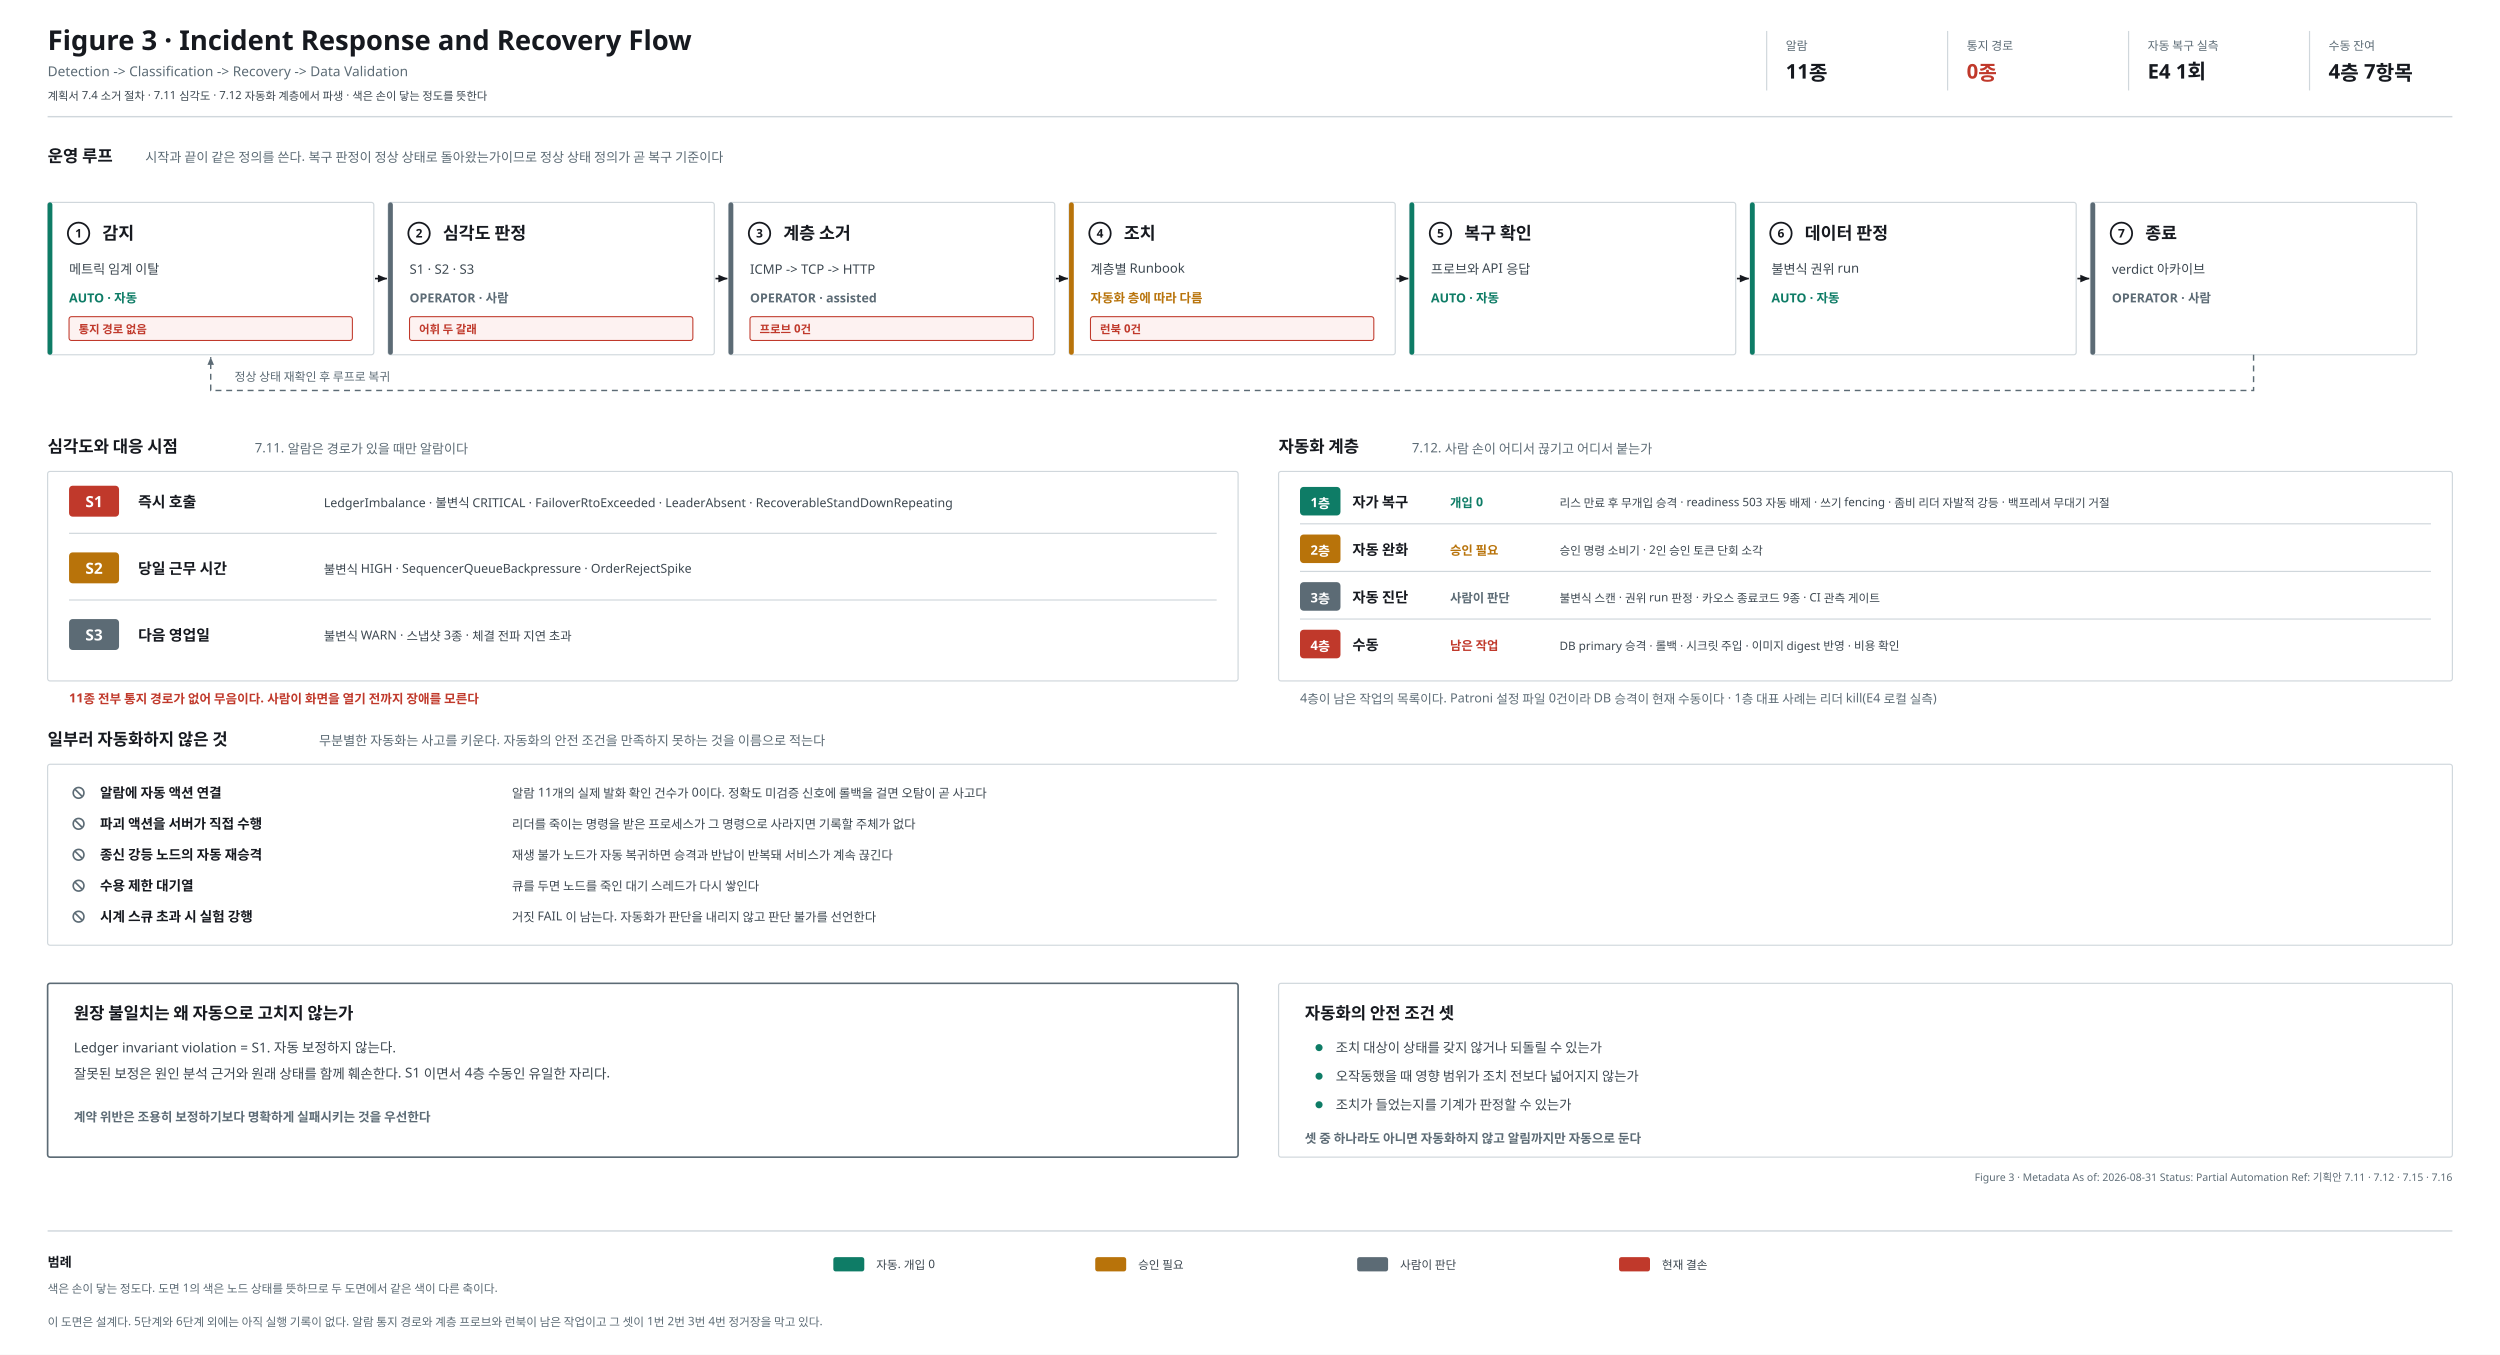
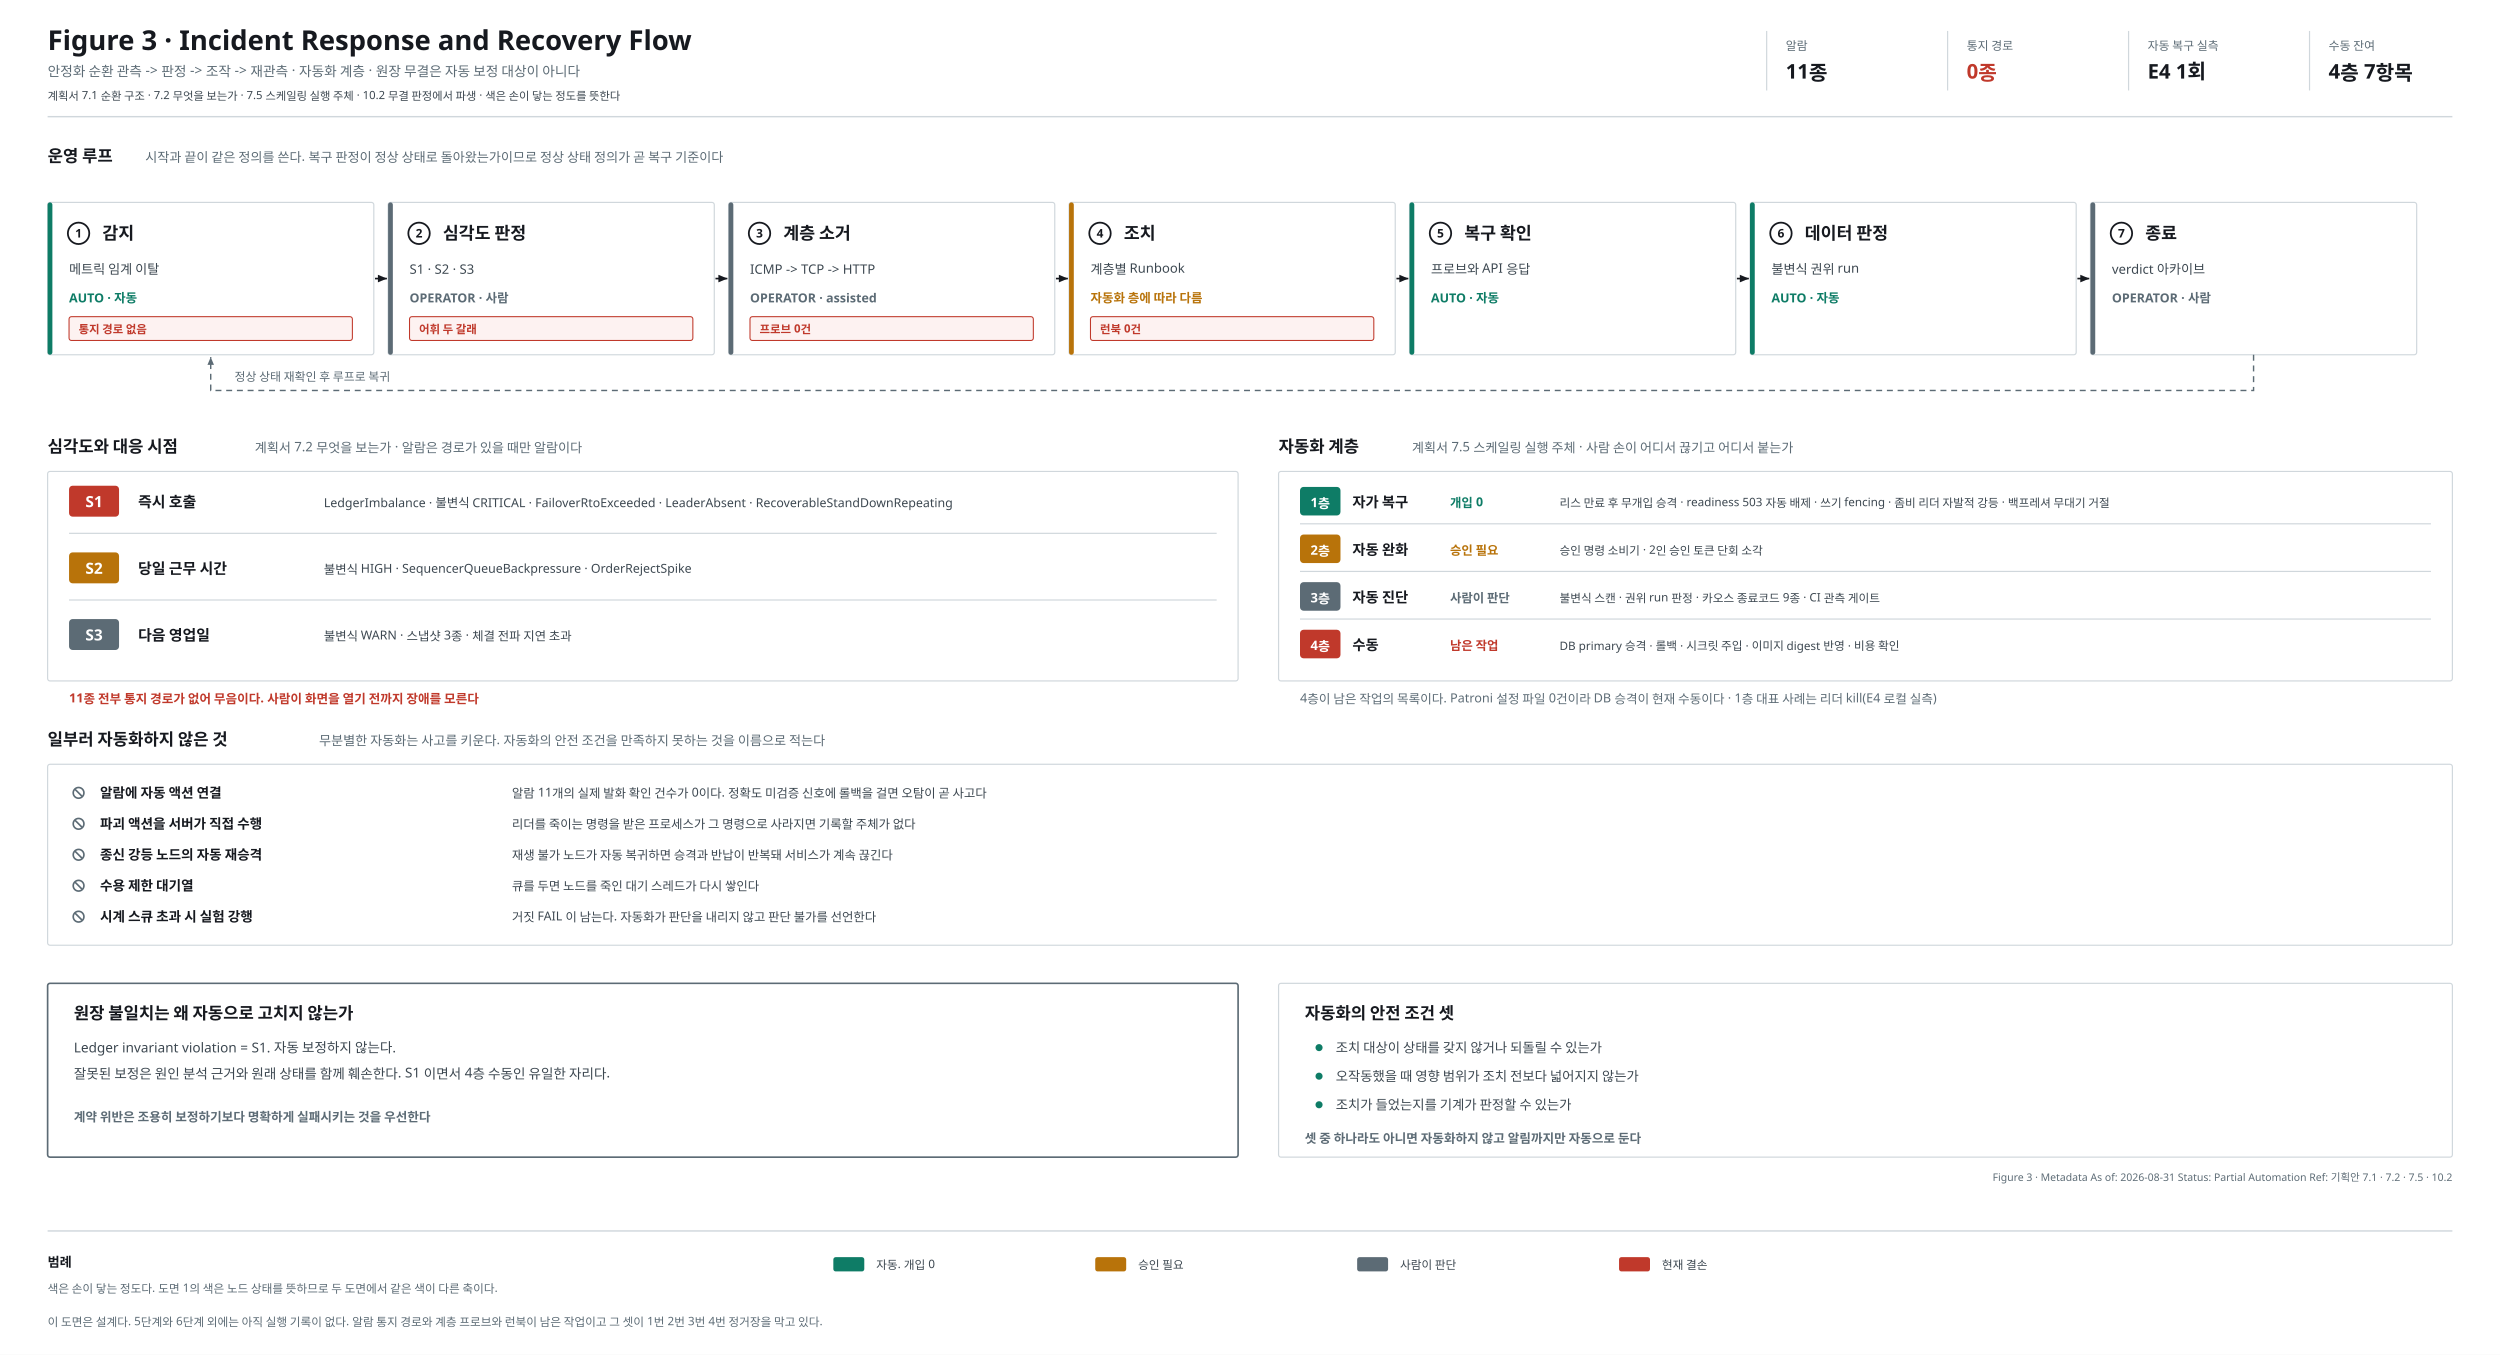
<svg xmlns="http://www.w3.org/2000/svg" width="2100" height="1138" viewBox="0 0 2100 1138">
  <rect width="2100" height="1138" fill="#FFFFFF" />
  <defs>
    <marker id="h16191F" viewBox="0 0 10 10" refX="9" refY="5" markerWidth="6" markerHeight="6" orient="auto-start-reverse">
      <path d="M0,1.2 L9,5 L0,8.8 z" fill="#16191F" />
    </marker>
    <marker id="h5C6B75" viewBox="0 0 10 10" refX="9" refY="5" markerWidth="6" markerHeight="6" orient="auto-start-reverse">
      <path d="M0,1.2 L9,5 L0,8.8 z" fill="#5C6B75" />
    </marker>
    <marker id="h0E7C66" viewBox="0 0 10 10" refX="9" refY="5" markerWidth="6" markerHeight="6" orient="auto-start-reverse">
      <path d="M0,1.2 L9,5 L0,8.8 z" fill="#0E7C66" />
    </marker>
  </defs>
  <g transform="translate(0,0)">
    <text x="40" y="42" font-family="'Malgun Gothic','맑은 고딕',sans-serif" font-size="23" font-weight="700" fill="#16191F" text-anchor="start">Figure 3  ·  Incident Response and Recovery Flow</text>
-     <text x="40" y="64" font-family="'Malgun Gothic','맑은 고딕',sans-serif" font-size="11.5" font-weight="400" fill="#5C6B75" text-anchor="start">Detection -&gt; Classification -&gt; Recovery -&gt; Data Validation</text>
-     <text x="40" y="84" font-family="'Malgun Gothic','맑은 고딕',sans-serif" font-size="9.5" font-weight="400" fill="#3C4750" text-anchor="start">계획서 7.4 소거 절차 · 7.11 심각도 · 7.12 자동화 계층에서 파생 · 색은 손이 닿는 정도를 뜻한다</text>
+     <text x="40" y="64" font-family="'Malgun Gothic','맑은 고딕',sans-serif" font-size="11.5" font-weight="400" fill="#5C6B75" text-anchor="start">안정화 순환 관측 -&gt; 판정 -&gt; 조작 -&gt; 재관측 · 자동화 계층 · 원장 무결은 자동 보정 대상이 아니다</text>
+     <text x="40" y="84" font-family="'Malgun Gothic','맑은 고딕',sans-serif" font-size="9.5" font-weight="400" fill="#3C4750" text-anchor="start">계획서 7.1 순환 구조 · 7.2 무엇을 보는가 · 7.5 스케일링 실행 주체 · 10.2 무결 판정에서 파생 · 색은 손이 닿는 정도를 뜻한다</text>
    <line x1="1484" y1="26" x2="1484" y2="76" stroke="#D0D7DC" stroke-width="1" />
    <text x="1500" y="42" font-family="'Malgun Gothic','맑은 고딕',sans-serif" font-size="10" font-weight="400" fill="#5C6B75" text-anchor="start">알람</text>
    <text x="1500" y="66" font-family="'Malgun Gothic','맑은 고딕',sans-serif" font-size="17" font-weight="700" fill="#16191F" text-anchor="start">11종</text>
    <line x1="1636" y1="26" x2="1636" y2="76" stroke="#D0D7DC" stroke-width="1" />
    <text x="1652" y="42" font-family="'Malgun Gothic','맑은 고딕',sans-serif" font-size="10" font-weight="400" fill="#5C6B75" text-anchor="start">통지 경로</text>
    <text x="1652" y="66" font-family="'Malgun Gothic','맑은 고딕',sans-serif" font-size="17" font-weight="700" fill="#C0392B" text-anchor="start">0종</text>
    <line x1="1788" y1="26" x2="1788" y2="76" stroke="#D0D7DC" stroke-width="1" />
    <text x="1804" y="42" font-family="'Malgun Gothic','맑은 고딕',sans-serif" font-size="10" font-weight="400" fill="#5C6B75" text-anchor="start">자동 복구 실측</text>
    <text x="1804" y="66" font-family="'Malgun Gothic','맑은 고딕',sans-serif" font-size="17" font-weight="700" fill="#16191F" text-anchor="start">E4 1회</text>
    <line x1="1940" y1="26" x2="1940" y2="76" stroke="#D0D7DC" stroke-width="1" />
    <text x="1956" y="42" font-family="'Malgun Gothic','맑은 고딕',sans-serif" font-size="10" font-weight="400" fill="#5C6B75" text-anchor="start">수동 잔여</text>
    <text x="1956" y="66" font-family="'Malgun Gothic','맑은 고딕',sans-serif" font-size="17" font-weight="700" fill="#16191F" text-anchor="start">4층 7항목</text>
    <line x1="40" y1="98" x2="2060" y2="98" stroke="#D0D7DC" stroke-width="1.2" />
    <text x="40" y="136" font-family="'Malgun Gothic','맑은 고딕',sans-serif" font-size="14" font-weight="700" fill="#16191F" text-anchor="start">운영 루프</text>
    <text x="122" y="136" font-family="'Malgun Gothic','맑은 고딕',sans-serif" font-size="11" font-weight="400" fill="#5C6B75" text-anchor="start">시작과 끝이 같은 정의를 쓴다. 복구 판정이 정상 상태로 돌아왔는가이므로 정상 상태 정의가 곧 복구 기준이다</text>
    <rect x="40" y="170" width="274" height="128" rx="2" fill="none" stroke="#D0D7DC" stroke-width="1" />
    <rect x="40" y="170" width="4" height="128" rx="2" fill="#0E7C66" />
    <circle cx="66" cy="196" r="9" fill="#FFFFFF" stroke="#16191F" stroke-width="1.5" />
    <text x="66" y="199.5" font-family="'Malgun Gothic','맑은 고딕',sans-serif" font-size="10" font-weight="700" fill="#16191F" text-anchor="middle">1</text>
    <text x="86" y="201" font-family="'Malgun Gothic','맑은 고딕',sans-serif" font-size="14.5" font-weight="700" fill="#16191F" text-anchor="start">감지</text>
    <text x="58" y="230" font-family="'Malgun Gothic','맑은 고딕',sans-serif" font-size="11" font-weight="400" fill="#3C4750" text-anchor="start">메트릭 임계 이탈</text>
    <text x="58" y="254" font-family="'Malgun Gothic','맑은 고딕',sans-serif" font-size="10.5" font-weight="700" fill="#0E7C66" text-anchor="start">AUTO · 자동</text>
    <rect x="58" y="266" width="238" height="20" rx="2" fill="#FDF2F1" stroke="#C0392B" stroke-width="0.9" />
    <text x="66" y="280" font-family="'Malgun Gothic','맑은 고딕',sans-serif" font-size="9.6" font-weight="700" fill="#C0392B" text-anchor="start">통지 경로 없음</text>
    <polyline points="315,234 325,234" fill="none" stroke="#16191F" stroke-width="1.4" marker-end="url(#h16191F)" />
    <rect x="326" y="170" width="274" height="128" rx="2" fill="none" stroke="#D0D7DC" stroke-width="1" />
    <rect x="326" y="170" width="4" height="128" rx="2" fill="#5C6B75" />
    <circle cx="352" cy="196" r="9" fill="#FFFFFF" stroke="#16191F" stroke-width="1.5" />
    <text x="352" y="199.5" font-family="'Malgun Gothic','맑은 고딕',sans-serif" font-size="10" font-weight="700" fill="#16191F" text-anchor="middle">2</text>
    <text x="372" y="201" font-family="'Malgun Gothic','맑은 고딕',sans-serif" font-size="14.5" font-weight="700" fill="#16191F" text-anchor="start">심각도 판정</text>
    <text x="344" y="230" font-family="'Malgun Gothic','맑은 고딕',sans-serif" font-size="11" font-weight="400" fill="#3C4750" text-anchor="start">S1 · S2 · S3</text>
    <text x="344" y="254" font-family="'Malgun Gothic','맑은 고딕',sans-serif" font-size="10.5" font-weight="700" fill="#5C6B75" text-anchor="start">OPERATOR · 사람</text>
    <rect x="344" y="266" width="238" height="20" rx="2" fill="#FDF2F1" stroke="#C0392B" stroke-width="0.9" />
    <text x="352" y="280" font-family="'Malgun Gothic','맑은 고딕',sans-serif" font-size="9.6" font-weight="700" fill="#C0392B" text-anchor="start">어휘 두 갈래</text>
    <polyline points="601,234 611,234" fill="none" stroke="#16191F" stroke-width="1.4" marker-end="url(#h16191F)" />
    <rect x="612" y="170" width="274" height="128" rx="2" fill="none" stroke="#D0D7DC" stroke-width="1" />
    <rect x="612" y="170" width="4" height="128" rx="2" fill="#5C6B75" />
    <circle cx="638" cy="196" r="9" fill="#FFFFFF" stroke="#16191F" stroke-width="1.5" />
    <text x="638" y="199.5" font-family="'Malgun Gothic','맑은 고딕',sans-serif" font-size="10" font-weight="700" fill="#16191F" text-anchor="middle">3</text>
    <text x="658" y="201" font-family="'Malgun Gothic','맑은 고딕',sans-serif" font-size="14.5" font-weight="700" fill="#16191F" text-anchor="start">계층 소거</text>
    <text x="630" y="230" font-family="'Malgun Gothic','맑은 고딕',sans-serif" font-size="11" font-weight="400" fill="#3C4750" text-anchor="start">ICMP -&gt; TCP -&gt; HTTP</text>
    <text x="630" y="254" font-family="'Malgun Gothic','맑은 고딕',sans-serif" font-size="10.5" font-weight="700" fill="#5C6B75" text-anchor="start">OPERATOR · assisted</text>
    <rect x="630" y="266" width="238" height="20" rx="2" fill="#FDF2F1" stroke="#C0392B" stroke-width="0.9" />
    <text x="638" y="280" font-family="'Malgun Gothic','맑은 고딕',sans-serif" font-size="9.6" font-weight="700" fill="#C0392B" text-anchor="start">프로브 0건</text>
    <polyline points="887,234 897,234" fill="none" stroke="#16191F" stroke-width="1.4" marker-end="url(#h16191F)" />
    <rect x="898" y="170" width="274" height="128" rx="2" fill="none" stroke="#D0D7DC" stroke-width="1" />
    <rect x="898" y="170" width="4" height="128" rx="2" fill="#B8730A" />
    <circle cx="924" cy="196" r="9" fill="#FFFFFF" stroke="#16191F" stroke-width="1.5" />
    <text x="924" y="199.5" font-family="'Malgun Gothic','맑은 고딕',sans-serif" font-size="10" font-weight="700" fill="#16191F" text-anchor="middle">4</text>
    <text x="944" y="201" font-family="'Malgun Gothic','맑은 고딕',sans-serif" font-size="14.5" font-weight="700" fill="#16191F" text-anchor="start">조치</text>
    <text x="916" y="230" font-family="'Malgun Gothic','맑은 고딕',sans-serif" font-size="11" font-weight="400" fill="#3C4750" text-anchor="start">계층별 Runbook</text>
    <text x="916" y="254" font-family="'Malgun Gothic','맑은 고딕',sans-serif" font-size="10.5" font-weight="700" fill="#B8730A" text-anchor="start">자동화 층에 따라 다름</text>
    <rect x="916" y="266" width="238" height="20" rx="2" fill="#FDF2F1" stroke="#C0392B" stroke-width="0.9" />
    <text x="924" y="280" font-family="'Malgun Gothic','맑은 고딕',sans-serif" font-size="9.6" font-weight="700" fill="#C0392B" text-anchor="start">런북 0건</text>
    <polyline points="1173,234 1183,234" fill="none" stroke="#16191F" stroke-width="1.4" marker-end="url(#h16191F)" />
    <rect x="1184" y="170" width="274" height="128" rx="2" fill="none" stroke="#D0D7DC" stroke-width="1" />
    <rect x="1184" y="170" width="4" height="128" rx="2" fill="#0E7C66" />
    <circle cx="1210" cy="196" r="9" fill="#FFFFFF" stroke="#16191F" stroke-width="1.5" />
    <text x="1210" y="199.5" font-family="'Malgun Gothic','맑은 고딕',sans-serif" font-size="10" font-weight="700" fill="#16191F" text-anchor="middle">5</text>
    <text x="1230" y="201" font-family="'Malgun Gothic','맑은 고딕',sans-serif" font-size="14.5" font-weight="700" fill="#16191F" text-anchor="start">복구 확인</text>
    <text x="1202" y="230" font-family="'Malgun Gothic','맑은 고딕',sans-serif" font-size="11" font-weight="400" fill="#3C4750" text-anchor="start">프로브와 API 응답</text>
    <text x="1202" y="254" font-family="'Malgun Gothic','맑은 고딕',sans-serif" font-size="10.5" font-weight="700" fill="#0E7C66" text-anchor="start">AUTO · 자동</text>
    <polyline points="1459,234 1469,234" fill="none" stroke="#16191F" stroke-width="1.4" marker-end="url(#h16191F)" />
    <rect x="1470" y="170" width="274" height="128" rx="2" fill="none" stroke="#D0D7DC" stroke-width="1" />
    <rect x="1470" y="170" width="4" height="128" rx="2" fill="#0E7C66" />
    <circle cx="1496" cy="196" r="9" fill="#FFFFFF" stroke="#16191F" stroke-width="1.5" />
    <text x="1496" y="199.5" font-family="'Malgun Gothic','맑은 고딕',sans-serif" font-size="10" font-weight="700" fill="#16191F" text-anchor="middle">6</text>
    <text x="1516" y="201" font-family="'Malgun Gothic','맑은 고딕',sans-serif" font-size="14.5" font-weight="700" fill="#16191F" text-anchor="start">데이터 판정</text>
    <text x="1488" y="230" font-family="'Malgun Gothic','맑은 고딕',sans-serif" font-size="11" font-weight="400" fill="#3C4750" text-anchor="start">불변식 권위 run</text>
    <text x="1488" y="254" font-family="'Malgun Gothic','맑은 고딕',sans-serif" font-size="10.5" font-weight="700" fill="#0E7C66" text-anchor="start">AUTO · 자동</text>
    <polyline points="1745,234 1755,234" fill="none" stroke="#16191F" stroke-width="1.4" marker-end="url(#h16191F)" />
    <rect x="1756" y="170" width="274" height="128" rx="2" fill="none" stroke="#D0D7DC" stroke-width="1" />
    <rect x="1756" y="170" width="4" height="128" rx="2" fill="#5C6B75" />
    <circle cx="1782" cy="196" r="9" fill="#FFFFFF" stroke="#16191F" stroke-width="1.5" />
    <text x="1782" y="199.5" font-family="'Malgun Gothic','맑은 고딕',sans-serif" font-size="10" font-weight="700" fill="#16191F" text-anchor="middle">7</text>
    <text x="1802" y="201" font-family="'Malgun Gothic','맑은 고딕',sans-serif" font-size="14.5" font-weight="700" fill="#16191F" text-anchor="start">종료</text>
    <text x="1774" y="230" font-family="'Malgun Gothic','맑은 고딕',sans-serif" font-size="11" font-weight="400" fill="#3C4750" text-anchor="start">verdict 아카이브</text>
    <text x="1774" y="254" font-family="'Malgun Gothic','맑은 고딕',sans-serif" font-size="10.5" font-weight="700" fill="#5C6B75" text-anchor="start">OPERATOR · 사람</text>
    <polyline points="1893,298 1893,328 177,328 177,300" fill="none" stroke="#5C6B75" stroke-width="1.2" stroke-dasharray="5 4" marker-end="url(#h5C6B75)" />
    <text x="197" y="320" font-family="'Malgun Gothic','맑은 고딕',sans-serif" font-size="10" font-weight="400" fill="#5C6B75" text-anchor="start">정상 상태 재확인 후 루프로 복귀</text>
    <text x="40" y="380" font-family="'Malgun Gothic','맑은 고딕',sans-serif" font-size="14" font-weight="700" fill="#16191F" text-anchor="start">심각도와 대응 시점</text>
-     <text x="214" y="380" font-family="'Malgun Gothic','맑은 고딕',sans-serif" font-size="11" font-weight="400" fill="#5C6B75" text-anchor="start">7.11. 알람은 경로가 있을 때만 알람이다</text>
+     <text x="214" y="380" font-family="'Malgun Gothic','맑은 고딕',sans-serif" font-size="11" font-weight="400" fill="#5C6B75" text-anchor="start">계획서 7.2 무엇을 보는가 · 알람은 경로가 있을 때만 알람이다</text>
    <rect x="40" y="396" width="1000" height="176" rx="2" fill="none" stroke="#D0D7DC" stroke-width="1" />
    <rect x="58" y="408" width="42" height="26" rx="3" fill="#C0392B" />
    <text x="79" y="426" font-family="'Malgun Gothic','맑은 고딕',sans-serif" font-size="13" font-weight="700" fill="#FFFFFF" text-anchor="middle">S1</text>
    <text x="116" y="426" font-family="'Malgun Gothic','맑은 고딕',sans-serif" font-size="12.5" font-weight="700" fill="#16191F" text-anchor="start">즉시 호출</text>
    <text x="272" y="426" font-family="'Malgun Gothic','맑은 고딕',sans-serif" font-size="10.4" font-weight="400" fill="#3C4750" text-anchor="start">LedgerImbalance · 불변식 CRITICAL · FailoverRtoExceeded · LeaderAbsent · RecoverableStandDownRepeating</text>
    <line x1="58" y1="448" x2="1022" y2="448" stroke="#D0D7DC" stroke-width="1" />
    <rect x="58" y="464" width="42" height="26" rx="3" fill="#B8730A" />
    <text x="79" y="482" font-family="'Malgun Gothic','맑은 고딕',sans-serif" font-size="13" font-weight="700" fill="#FFFFFF" text-anchor="middle">S2</text>
    <text x="116" y="482" font-family="'Malgun Gothic','맑은 고딕',sans-serif" font-size="12.5" font-weight="700" fill="#16191F" text-anchor="start">당일 근무 시간</text>
    <text x="272" y="482" font-family="'Malgun Gothic','맑은 고딕',sans-serif" font-size="10.4" font-weight="400" fill="#3C4750" text-anchor="start">불변식 HIGH · SequencerQueueBackpressure · OrderRejectSpike</text>
    <line x1="58" y1="504" x2="1022" y2="504" stroke="#D0D7DC" stroke-width="1" />
    <rect x="58" y="520" width="42" height="26" rx="3" fill="#5C6B75" />
    <text x="79" y="538" font-family="'Malgun Gothic','맑은 고딕',sans-serif" font-size="13" font-weight="700" fill="#FFFFFF" text-anchor="middle">S3</text>
    <text x="116" y="538" font-family="'Malgun Gothic','맑은 고딕',sans-serif" font-size="12.5" font-weight="700" fill="#16191F" text-anchor="start">다음 영업일</text>
    <text x="272" y="538" font-family="'Malgun Gothic','맑은 고딕',sans-serif" font-size="10.4" font-weight="400" fill="#3C4750" text-anchor="start">불변식 WARN · 스냅샷 3종 · 체결 전파 지연 초과</text>
    <text x="58" y="590" font-family="'Malgun Gothic','맑은 고딕',sans-serif" font-size="10.6" font-weight="700" fill="#C0392B" text-anchor="start">11종 전부 통지 경로가 없어 무음이다. 사람이 화면을 열기 전까지 장애를 모른다</text>
    <text x="1074" y="380" font-family="'Malgun Gothic','맑은 고딕',sans-serif" font-size="14" font-weight="700" fill="#16191F" text-anchor="start">자동화 계층</text>
-     <text x="1186" y="380" font-family="'Malgun Gothic','맑은 고딕',sans-serif" font-size="11" font-weight="400" fill="#5C6B75" text-anchor="start">7.12. 사람 손이 어디서 끊기고 어디서 붙는가</text>
+     <text x="1186" y="380" font-family="'Malgun Gothic','맑은 고딕',sans-serif" font-size="11" font-weight="400" fill="#5C6B75" text-anchor="start">계획서 7.5 스케일링 실행 주체 · 사람 손이 어디서 끊기고 어디서 붙는가</text>
    <rect x="1074" y="396" width="986" height="176" rx="2" fill="none" stroke="#D0D7DC" stroke-width="1" />
    <rect x="1092" y="409" width="34" height="24" rx="3" fill="#0E7C66" />
    <text x="1109" y="426" font-family="'Malgun Gothic','맑은 고딕',sans-serif" font-size="11" font-weight="700" fill="#FFFFFF" text-anchor="middle">1층</text>
    <text x="1136" y="426" font-family="'Malgun Gothic','맑은 고딕',sans-serif" font-size="12" font-weight="700" fill="#16191F" text-anchor="start">자가 복구</text>
    <text x="1218" y="426" font-family="'Malgun Gothic','맑은 고딕',sans-serif" font-size="10.4" font-weight="700" fill="#0E7C66" text-anchor="start">개입 0</text>
    <text x="1310" y="426" font-family="'Malgun Gothic','맑은 고딕',sans-serif" font-size="9.8" font-weight="400" fill="#3C4750" text-anchor="start">리스 만료 후 무개입 승격 · readiness 503 자동 배제 · 쓰기 fencing · 좀비 리더 자발적 강등 · 백프레셔 무대기 거절</text>
    <line x1="1092" y1="440" x2="2042" y2="440" stroke="#D0D7DC" stroke-width="1" />
    <rect x="1092" y="449" width="34" height="24" rx="3" fill="#B8730A" />
    <text x="1109" y="466" font-family="'Malgun Gothic','맑은 고딕',sans-serif" font-size="11" font-weight="700" fill="#FFFFFF" text-anchor="middle">2층</text>
    <text x="1136" y="466" font-family="'Malgun Gothic','맑은 고딕',sans-serif" font-size="12" font-weight="700" fill="#16191F" text-anchor="start">자동 완화</text>
    <text x="1218" y="466" font-family="'Malgun Gothic','맑은 고딕',sans-serif" font-size="10.4" font-weight="700" fill="#B8730A" text-anchor="start">승인 필요</text>
    <text x="1310" y="466" font-family="'Malgun Gothic','맑은 고딕',sans-serif" font-size="9.8" font-weight="400" fill="#3C4750" text-anchor="start">승인 명령 소비기 · 2인 승인 토큰 단회 소각</text>
    <line x1="1092" y1="480" x2="2042" y2="480" stroke="#D0D7DC" stroke-width="1" />
    <rect x="1092" y="489" width="34" height="24" rx="3" fill="#5C6B75" />
    <text x="1109" y="506" font-family="'Malgun Gothic','맑은 고딕',sans-serif" font-size="11" font-weight="700" fill="#FFFFFF" text-anchor="middle">3층</text>
    <text x="1136" y="506" font-family="'Malgun Gothic','맑은 고딕',sans-serif" font-size="12" font-weight="700" fill="#16191F" text-anchor="start">자동 진단</text>
    <text x="1218" y="506" font-family="'Malgun Gothic','맑은 고딕',sans-serif" font-size="10.4" font-weight="700" fill="#5C6B75" text-anchor="start">사람이 판단</text>
    <text x="1310" y="506" font-family="'Malgun Gothic','맑은 고딕',sans-serif" font-size="9.8" font-weight="400" fill="#3C4750" text-anchor="start">불변식 스캔 · 권위 run 판정 · 카오스 종료코드 9종 · CI 관측 게이트</text>
    <line x1="1092" y1="520" x2="2042" y2="520" stroke="#D0D7DC" stroke-width="1" />
    <rect x="1092" y="529" width="34" height="24" rx="3" fill="#C0392B" />
    <text x="1109" y="546" font-family="'Malgun Gothic','맑은 고딕',sans-serif" font-size="11" font-weight="700" fill="#FFFFFF" text-anchor="middle">4층</text>
    <text x="1136" y="546" font-family="'Malgun Gothic','맑은 고딕',sans-serif" font-size="12" font-weight="700" fill="#16191F" text-anchor="start">수동</text>
    <text x="1218" y="546" font-family="'Malgun Gothic','맑은 고딕',sans-serif" font-size="10.4" font-weight="700" fill="#C0392B" text-anchor="start">남은 작업</text>
    <text x="1310" y="546" font-family="'Malgun Gothic','맑은 고딕',sans-serif" font-size="9.8" font-weight="400" fill="#3C4750" text-anchor="start">DB primary 승격 · 롤백 · 시크릿 주입 · 이미지 digest 반영 · 비용 확인</text>
    <text x="1092" y="590" font-family="'Malgun Gothic','맑은 고딕',sans-serif" font-size="10.6" font-weight="400" fill="#5C6B75" text-anchor="start">4층이 남은 작업의 목록이다. Patroni 설정 파일 0건이라 DB 승격이 현재 수동이다 · 1층 대표 사례는 리더 kill(E4 로컬 실측)</text>
    <text x="40" y="626" font-family="'Malgun Gothic','맑은 고딕',sans-serif" font-size="14" font-weight="700" fill="#16191F" text-anchor="start">일부러 자동화하지 않은 것</text>
    <text x="268" y="626" font-family="'Malgun Gothic','맑은 고딕',sans-serif" font-size="11" font-weight="400" fill="#5C6B75" text-anchor="start">무분별한 자동화는 사고를 키운다. 자동화의 안전 조건을 만족하지 못하는 것을 이름으로 적는다</text>
    <rect x="40" y="642" width="2020" height="152" rx="2" fill="none" stroke="#D0D7DC" stroke-width="1" />
    <circle cx="66" cy="666" r="4.5" fill="none" stroke="#5C6B75" stroke-width="1.4" />
    <line x1="63" y1="663" x2="69" y2="669" stroke="#5C6B75" stroke-width="1.4" />
    <text x="84" y="670" font-family="'Malgun Gothic','맑은 고딕',sans-serif" font-size="11.4" font-weight="700" fill="#16191F" text-anchor="start">알람에 자동 액션 연결</text>
    <text x="430" y="670" font-family="'Malgun Gothic','맑은 고딕',sans-serif" font-size="10.4" font-weight="400" fill="#3C4750" text-anchor="start">알람 11개의 실제 발화 확인 건수가 0이다. 정확도 미검증 신호에 롤백을 걸면 오탐이 곧 사고다</text>
    <circle cx="66" cy="692" r="4.5" fill="none" stroke="#5C6B75" stroke-width="1.4" />
    <line x1="63" y1="689" x2="69" y2="695" stroke="#5C6B75" stroke-width="1.4" />
    <text x="84" y="696" font-family="'Malgun Gothic','맑은 고딕',sans-serif" font-size="11.4" font-weight="700" fill="#16191F" text-anchor="start">파괴 액션을 서버가 직접 수행</text>
    <text x="430" y="696" font-family="'Malgun Gothic','맑은 고딕',sans-serif" font-size="10.4" font-weight="400" fill="#3C4750" text-anchor="start">리더를 죽이는 명령을 받은 프로세스가 그 명령으로 사라지면 기록할 주체가 없다</text>
    <circle cx="66" cy="718" r="4.5" fill="none" stroke="#5C6B75" stroke-width="1.4" />
    <line x1="63" y1="715" x2="69" y2="721" stroke="#5C6B75" stroke-width="1.4" />
    <text x="84" y="722" font-family="'Malgun Gothic','맑은 고딕',sans-serif" font-size="11.4" font-weight="700" fill="#16191F" text-anchor="start">종신 강등 노드의 자동 재승격</text>
    <text x="430" y="722" font-family="'Malgun Gothic','맑은 고딕',sans-serif" font-size="10.4" font-weight="400" fill="#3C4750" text-anchor="start">재생 불가 노드가 자동 복귀하면 승격과 반납이 반복돼 서비스가 계속 끊긴다</text>
    <circle cx="66" cy="744" r="4.5" fill="none" stroke="#5C6B75" stroke-width="1.4" />
    <line x1="63" y1="741" x2="69" y2="747" stroke="#5C6B75" stroke-width="1.4" />
    <text x="84" y="748" font-family="'Malgun Gothic','맑은 고딕',sans-serif" font-size="11.4" font-weight="700" fill="#16191F" text-anchor="start">수용 제한 대기열</text>
    <text x="430" y="748" font-family="'Malgun Gothic','맑은 고딕',sans-serif" font-size="10.4" font-weight="400" fill="#3C4750" text-anchor="start">큐를 두면 노드를 죽인 대기 스레드가 다시 쌓인다</text>
    <circle cx="66" cy="770" r="4.5" fill="none" stroke="#5C6B75" stroke-width="1.4" />
    <line x1="63" y1="767" x2="69" y2="773" stroke="#5C6B75" stroke-width="1.4" />
    <text x="84" y="774" font-family="'Malgun Gothic','맑은 고딕',sans-serif" font-size="11.4" font-weight="700" fill="#16191F" text-anchor="start">시계 스큐 초과 시 실험 강행</text>
    <text x="430" y="774" font-family="'Malgun Gothic','맑은 고딕',sans-serif" font-size="10.4" font-weight="400" fill="#3C4750" text-anchor="start">거짓 FAIL 이 남는다. 자동화가 판단을 내리지 않고 판단 불가를 선언한다</text>
    <rect x="40" y="826" width="1000" height="146" rx="2" fill="none" stroke="#5C6B75" stroke-width="1.4" />
    <text x="62" y="856" font-family="'Malgun Gothic','맑은 고딕',sans-serif" font-size="14" font-weight="700" fill="#16191F" text-anchor="start">원장 불일치는 왜 자동으로 고치지 않는가</text>
    <text x="62" y="884" font-family="'Malgun Gothic','맑은 고딕',sans-serif" font-size="11.4" font-weight="400" fill="#3C4750" text-anchor="start">Ledger invariant violation = S1. 자동 보정하지 않는다.</text>
    <text x="62" y="906" font-family="'Malgun Gothic','맑은 고딕',sans-serif" font-size="11.4" font-weight="400" fill="#3C4750" text-anchor="start">잘못된 보정은 원인 분석 근거와 원래 상태를 함께 훼손한다. S1 이면서 4층 수동인 유일한 자리다.</text>
    <text x="62" y="942" font-family="'Malgun Gothic','맑은 고딕',sans-serif" font-size="10.6" font-weight="700" fill="#5C6B75" text-anchor="start">계약 위반은 조용히 보정하기보다 명확하게 실패시키는 것을 우선한다</text>
    <rect x="1074" y="826" width="986" height="146" rx="2" fill="none" stroke="#D0D7DC" stroke-width="1" />
    <text x="1096" y="856" font-family="'Malgun Gothic','맑은 고딕',sans-serif" font-size="14" font-weight="700" fill="#16191F" text-anchor="start">자동화의 안전 조건 셋</text>
    <circle cx="1108" cy="880" r="3" fill="#0E7C66" />
    <text x="1122" y="884" font-family="'Malgun Gothic','맑은 고딕',sans-serif" font-size="11.2" font-weight="400" fill="#3C4750" text-anchor="start">조치 대상이 상태를 갖지 않거나 되돌릴 수 있는가</text>
    <circle cx="1108" cy="904" r="3" fill="#0E7C66" />
    <text x="1122" y="908" font-family="'Malgun Gothic','맑은 고딕',sans-serif" font-size="11.2" font-weight="400" fill="#3C4750" text-anchor="start">오작동했을 때 영향 범위가 조치 전보다 넓어지지 않는가</text>
    <circle cx="1108" cy="928" r="3" fill="#0E7C66" />
    <text x="1122" y="932" font-family="'Malgun Gothic','맑은 고딕',sans-serif" font-size="11.2" font-weight="400" fill="#3C4750" text-anchor="start">조치가 들었는지를 기계가 판정할 수 있는가</text>
    <text x="1096" y="960" font-family="'Malgun Gothic','맑은 고딕',sans-serif" font-size="10.6" font-weight="700" fill="#5C6B75" text-anchor="start">셋 중 하나라도 아니면 자동화하지 않고 알림까지만 자동으로 둔다</text>
    <line x1="40" y1="1034" x2="2060" y2="1034" stroke="#D0D7DC" stroke-width="1.2" />
    <text x="40" y="1064" font-family="'Malgun Gothic','맑은 고딕',sans-serif" font-size="11" font-weight="700" fill="#16191F" text-anchor="start">범례</text>
    <text x="40" y="1086" font-family="'Malgun Gothic','맑은 고딕',sans-serif" font-size="9.8" font-weight="400" fill="#5C6B75" text-anchor="start">색은 손이 닿는 정도다. 도면 1의 색은 노드 상태를 뜻하므로 두 도면에서 같은 색이 다른 축이다.</text>
    <rect x="700" y="1056" width="26" height="12" rx="2" fill="#0E7C66" />
    <text x="736" y="1066" font-family="'Malgun Gothic','맑은 고딕',sans-serif" font-size="9.8" font-weight="400" fill="#3C4750" text-anchor="start">자동. 개입 0</text>
    <rect x="920" y="1056" width="26" height="12" rx="2" fill="#B8730A" />
    <text x="956" y="1066" font-family="'Malgun Gothic','맑은 고딕',sans-serif" font-size="9.8" font-weight="400" fill="#3C4750" text-anchor="start">승인 필요</text>
    <rect x="1140" y="1056" width="26" height="12" rx="2" fill="#5C6B75" />
    <text x="1176" y="1066" font-family="'Malgun Gothic','맑은 고딕',sans-serif" font-size="9.8" font-weight="400" fill="#3C4750" text-anchor="start">사람이 판단</text>
    <rect x="1360" y="1056" width="26" height="12" rx="2" fill="#C0392B" />
    <text x="1396" y="1066" font-family="'Malgun Gothic','맑은 고딕',sans-serif" font-size="9.8" font-weight="400" fill="#3C4750" text-anchor="start">현재 결손</text>
    <text x="40" y="1114" font-family="'Malgun Gothic','맑은 고딕',sans-serif" font-size="9.8" font-weight="400" fill="#5C6B75" text-anchor="start">이 도면은 설계다. 5단계와 6단계 외에는 아직 실행 기록이 없다. 알람 통지 경로와 계층 프로브와 런북이 남은 작업이고 그 셋이 1번 2번 3번 4번 정거장을 막고 있다.</text>
-     <text x="2060" y="992" font-family="'Malgun Gothic','맑은 고딕',sans-serif" font-size="8.8" font-weight="400" fill="#5C6B75" text-anchor="end">Figure 3 · Metadata   As of: 2026-08-31   Status: Partial Automation   Ref: 기획안 7.11 · 7.12 · 7.15 · 7.16</text>
+     <text x="2060" y="992" font-family="'Malgun Gothic','맑은 고딕',sans-serif" font-size="8.8" font-weight="400" fill="#5C6B75" text-anchor="end">Figure 3 · Metadata   As of: 2026-08-31   Status: Partial Automation   Ref: 기획안 7.1 · 7.2 · 7.5 · 10.2</text>
  </g>
</svg>
